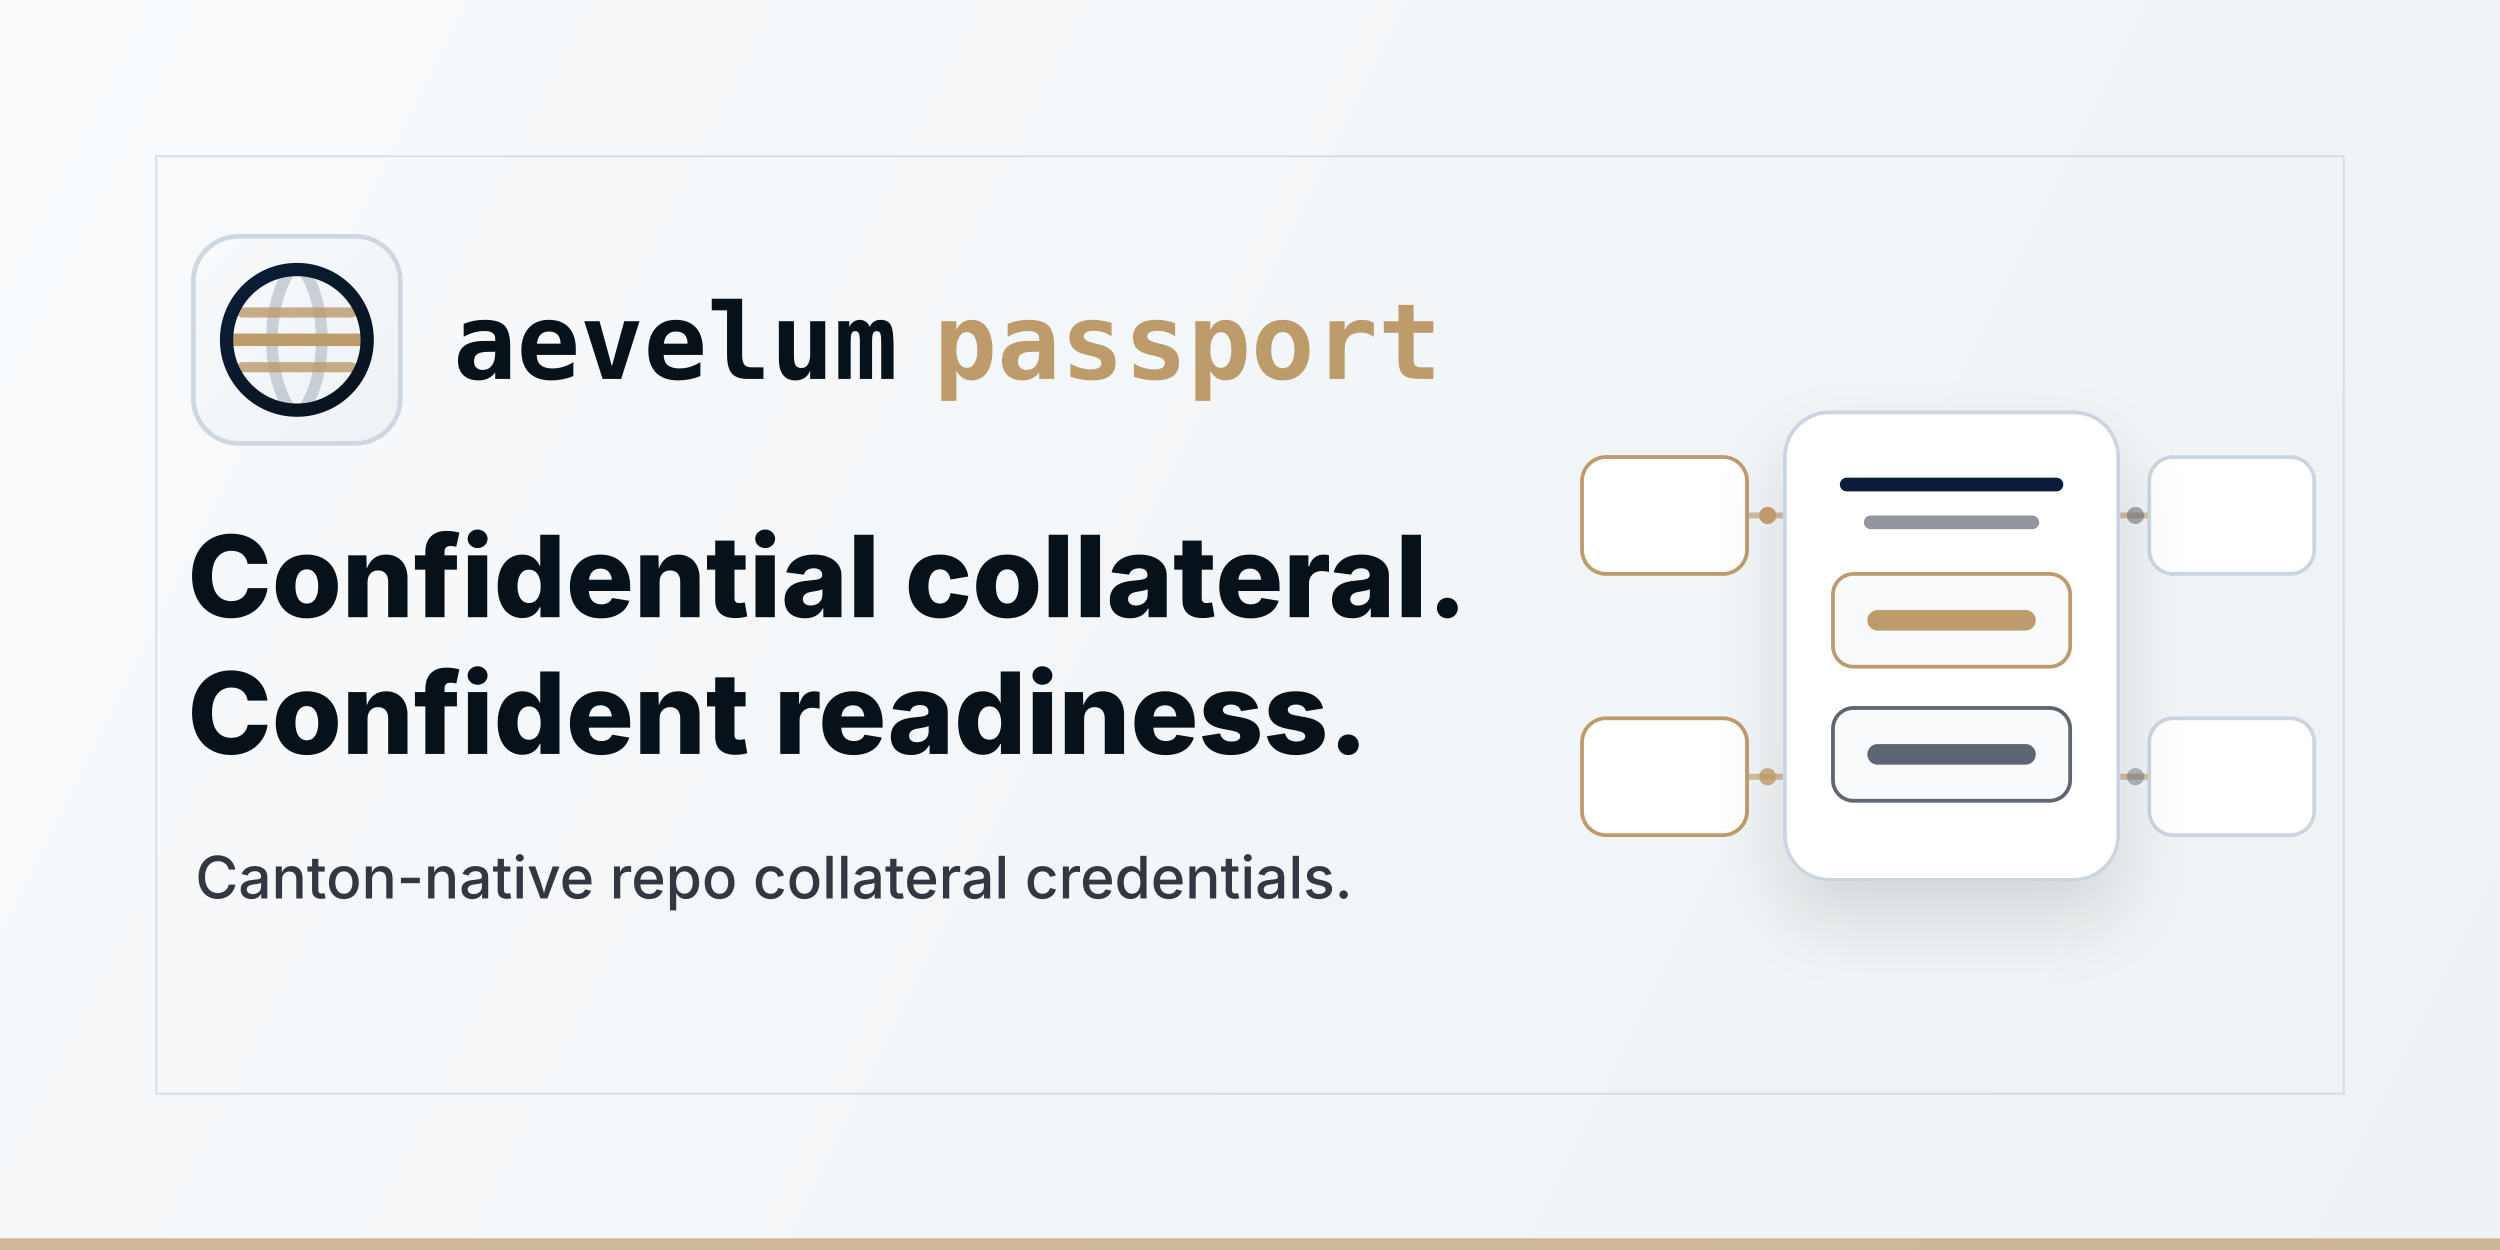
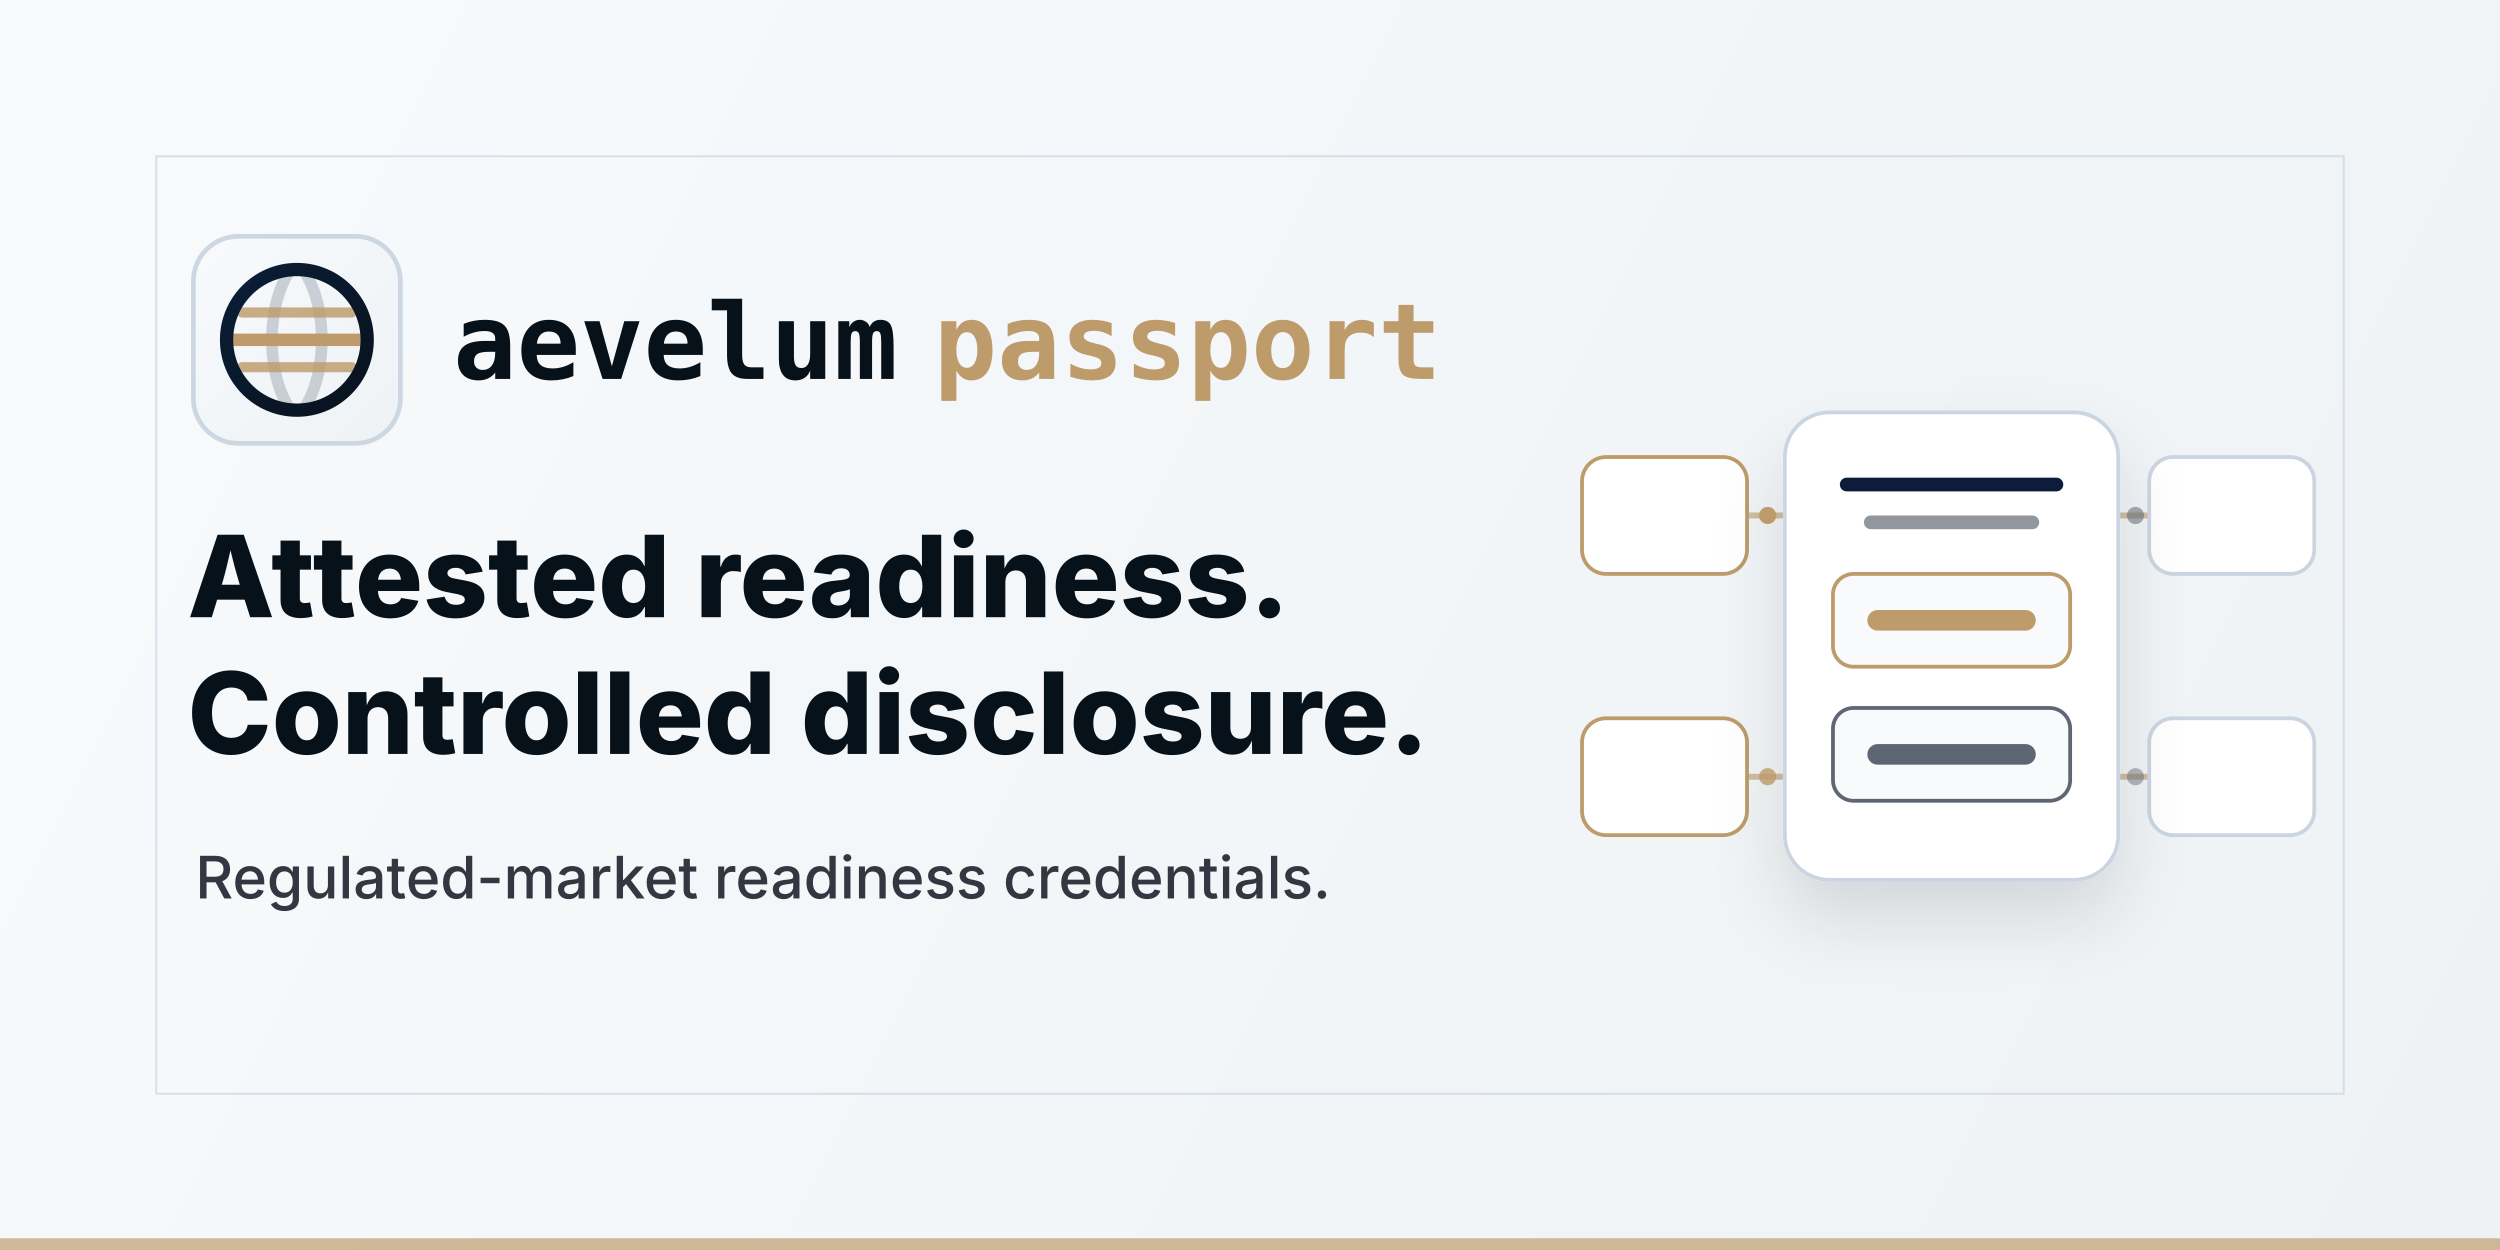
<svg xmlns="http://www.w3.org/2000/svg" viewBox="0 0 1280 640" fill="none" role="img" aria-label="Aevelum Passport README banner">
  <defs>
    <linearGradient id="bg" x1="0" y1="0" x2="1280" y2="640" gradientUnits="userSpaceOnUse">
      <stop stop-color="#F8FAFC" />
      <stop offset="100%" stop-color="#EEF2F4" />
    </linearGradient>
    <linearGradient id="iconSurface" x1="0" y1="0" x2="112" y2="112" gradientUnits="userSpaceOnUse">
      <stop stop-color="#F8FAFC" />
      <stop offset="100%" stop-color="#EEF2F4" />
    </linearGradient>
    <linearGradient id="globeNavy" x1="16" y1="16" x2="96" y2="96" gradientUnits="userSpaceOnUse">
      <stop stop-color="#0B1F3A" />
      <stop offset="100%" stop-color="#07111A" />
    </linearGradient>
    <linearGradient id="lineGold" x1="810" y1="190" x2="1185" y2="452" gradientUnits="userSpaceOnUse">
      <stop stop-color="#BD9B6B" stop-opacity="0.62" />
      <stop offset="100%" stop-color="#5F6673" stop-opacity="0.22" />
    </linearGradient>
    <filter id="cardShadow" x="-20%" y="-20%" width="140%" height="150%" color-interpolation-filters="sRGB">
      <feDropShadow dx="0" dy="22" flood-color="#07111A" flood-opacity="0.12" stdDeviation="20" />
    </filter>
    <clipPath id="globeInterior">
      <circle cx="56" cy="56" r="36" />
    </clipPath>
  </defs>
  <rect width="1280" height="640" fill="url(#bg)" />
  <rect x="80" y="80" width="1120" height="480" stroke="#CBD5E1" stroke-opacity="0.72" stroke-width="1" />
  <rect x="0" y="634" width="1280" height="6" fill="#BD9B6B" opacity="0.68" />
  <g transform="translate(96, 118)">
    <rect x="4" y="4" width="104" height="104" rx="22" fill="url(#iconSurface)" />
    <rect x="3" y="3" width="106" height="106" rx="23" stroke="#CBD5E1" stroke-opacity="0.95" stroke-width="2.4" />
    <g clip-path="url(#globeInterior)">
      <path d="M56 16 C39 34 39 78 56 96 C73 78 73 34 56 16" stroke="#0B1F3A" stroke-opacity="0.18" stroke-width="6" stroke-linecap="round" stroke-linejoin="round" />
      <path d="M21 56 H91" stroke="#BD9B6B" stroke-width="6.4" />
      <path d="M28 42 H84" stroke="#BD9B6B" stroke-opacity="0.82" stroke-width="5.2" stroke-linecap="round" />
      <path d="M28 70 H84" stroke="#BD9B6B" stroke-opacity="0.82" stroke-width="5.2" stroke-linecap="round" />
    </g>
    <circle cx="56" cy="56" r="36" stroke="url(#globeNavy)" stroke-width="6.8" />
  </g>
  <text x="232" y="194" font-family="'SF Mono', Menlo, Monaco, Consolas, monospace" font-size="54" font-weight="700" fill="#07111A">aevelum</text>
  <text x="478" y="194" font-family="'SF Mono', Menlo, Monaco, Consolas, monospace" font-size="54" font-weight="700" fill="#BD9B6B">passport</text>
  <text x="96" y="316" font-family="'Inter', 'SF Pro', -apple-system, system-ui, sans-serif" font-size="58" font-weight="800" fill="#07111A">
-     Confidential collateral.
+     Attested readiness.
  </text>
  <text x="96" y="386" font-family="'Inter', 'SF Pro', -apple-system, system-ui, sans-serif" font-size="58" font-weight="800" fill="#07111A">
-     Confident readiness.
+     Controlled disclosure.
  </text>
  <text x="100" y="460" font-family="'Inter', 'SF Pro', -apple-system, system-ui, sans-serif" font-size="30" font-weight="500" fill="#343741">
-     Canton-native repo collateral credentials.
+     Regulated-market readiness credentials.
  </text>
  <g transform="translate(810, 190) scale(0.88)">
    <g stroke="url(#lineGold)" stroke-width="3.5" stroke-linecap="round">
      <path d="M54 84 H138" />
      <path d="M54 236 H138" />
      <path d="M292 84 H374" />
      <path d="M292 236 H374" />
    </g>
    <g fill="#FFFFFF" stroke-width="2.2">
      <rect x="0" y="50" width="96" height="68" rx="14" stroke="#BD9B6B" />
      <rect x="0" y="202" width="96" height="68" rx="14" stroke="#BD9B6B" />
      <rect x="330" y="50" width="96" height="68" rx="14" stroke="#CBD5E1" />
      <rect x="330" y="202" width="96" height="68" rx="14" stroke="#CBD5E1" />
    </g>
    <g filter="url(#cardShadow)">
      <rect x="118" y="24" width="194" height="272" rx="26" fill="#FFFFFF" stroke="#CBD5E1" stroke-width="2.2" />
      <rect x="150" y="62" width="130" height="8" rx="4" fill="#0B1F3A" />
      <rect x="164" y="84" width="102" height="8" rx="4" fill="#5F6673" opacity="0.68" />
      <rect x="146" y="118" width="138" height="54" rx="12" fill="#F8FAFC" stroke="#BD9B6B" stroke-width="2.2" />
      <rect x="166" y="139" width="98" height="12" rx="6" fill="#BD9B6B" />
      <rect x="146" y="196" width="138" height="54" rx="12" fill="#F8FAFC" stroke="#5F6673" stroke-width="2.2" />
      <rect x="166" y="217" width="98" height="12" rx="6" fill="#5F6673" />
    </g>
    <circle cx="108" cy="84" r="5" fill="#BD9B6B" />
    <circle cx="108" cy="236" r="5" fill="#BD9B6B" opacity="0.82" />
    <circle cx="322" cy="84" r="5" fill="#5F6673" opacity="0.54" />
    <circle cx="322" cy="236" r="5" fill="#5F6673" opacity="0.46" />
  </g>
</svg>
